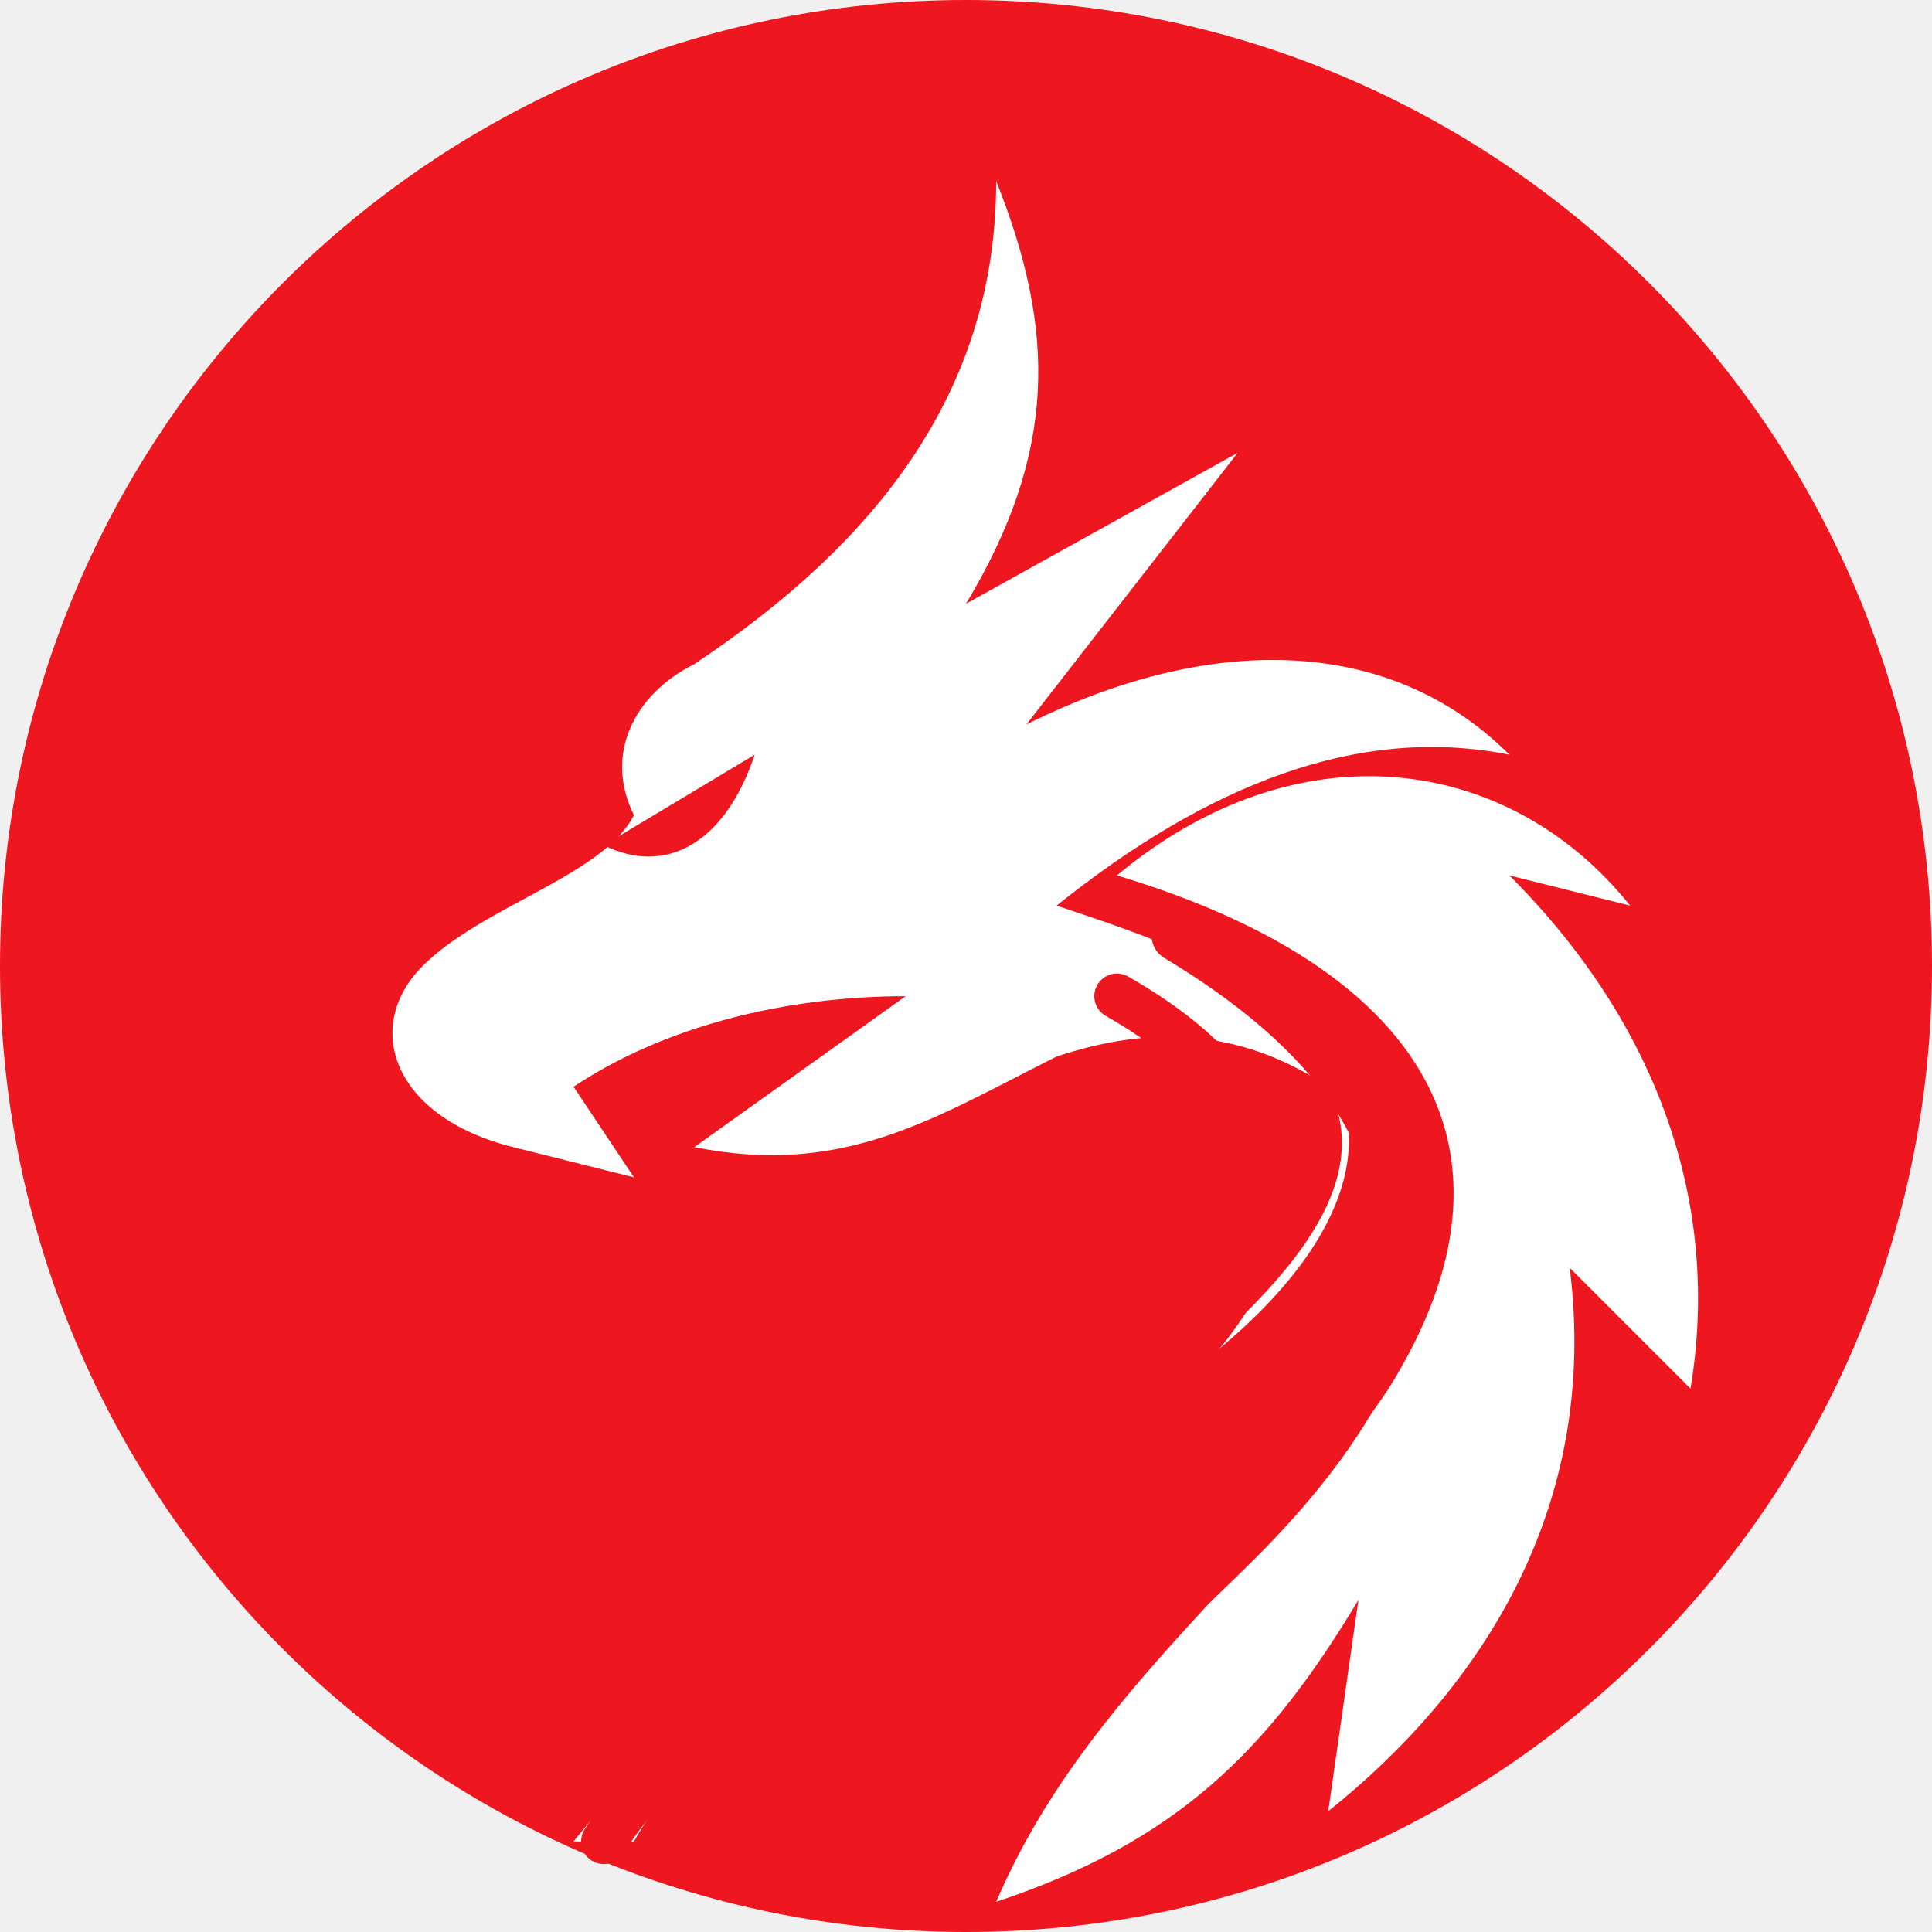
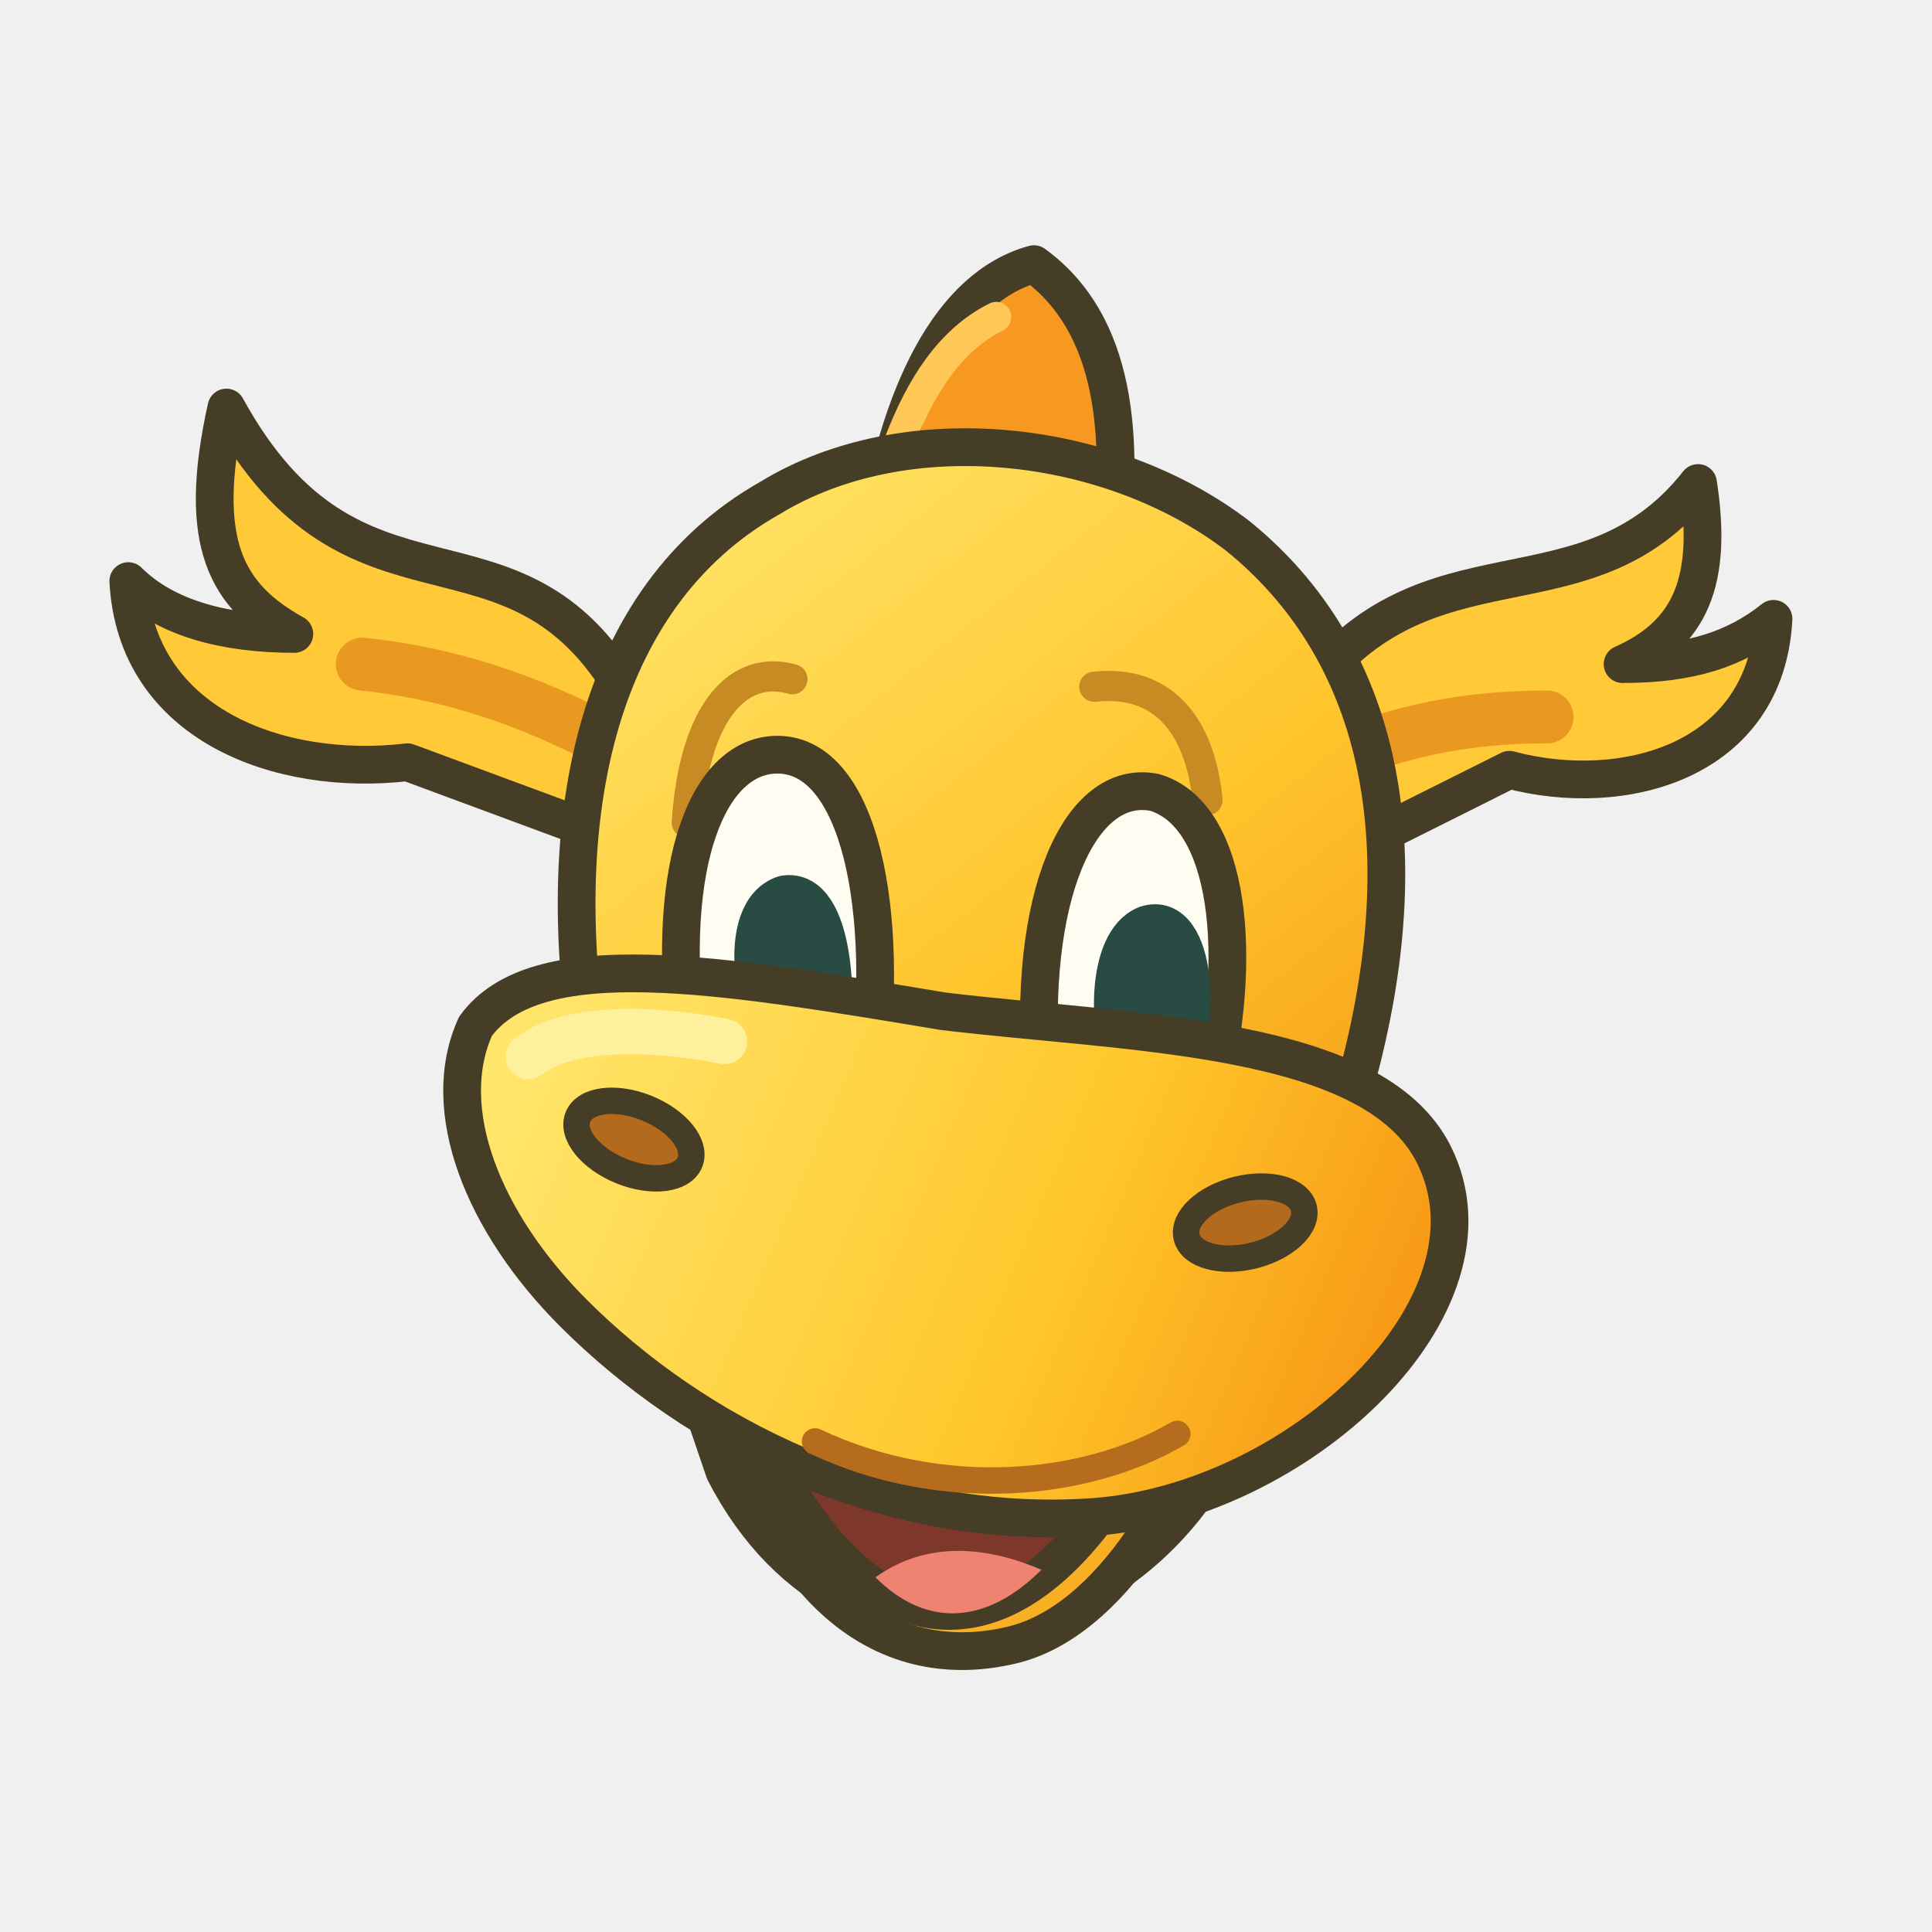
- <svg xmlns="http://www.w3.org/2000/svg" viewBox="0 0 64 64" fill="none">
-   <circle cx="32" cy="32" r="32" fill="#EF171F" />
-   <path d="M21 61c4-7 13-11 19-16 5-4 6-8 3-11-2-2-5-3-8-4 5-4 10-6 15-5-4-4-10-4-16-1l7-9-9 5c3-5 3-9 1-14 0 7-4 12-10 16-2 1-3 3-2 5-1 2-5 3-7 5-2 2-1 5 3 6l4 1-2-3c3-2 7-3 11-3l-7 5c5 1 8-1 12-3 3-1 6-1 9 1 2 4-3 8-8 12-7 4-13 8-17 13Z" fill="#FFF" />
-   <path d="M37 29c6-5 13-4 17 1l-4-1c5 5 7 11 6 17l-4-4c1 8-3 14-8 18l1-7c-3 5-6 8-12 10 3-7 9-11 13-17 5-8 1-14-9-17Z" fill="#FFF" />
-   <path d="M39 31c10 6 9 13 2 20-4 4-9 8-11 12" stroke="#EF171F" stroke-width="1.7" stroke-linecap="round" />
-   <path d="M37 33c7 4 6 9 0 14-6 5-13 8-17 14" stroke="#EF171F" stroke-width="1.5" stroke-linecap="round" />
-   <path d="m20 28 5-3c-1 3-3 4-5 3Z" fill="#EF171F" />
+ <svg xmlns="http://www.w3.org/2000/svg" viewBox="0 0 256 256" fill="none">
+   <defs>
+     <linearGradient id="head" x1="88" y1="62" x2="169" y2="164" gradientUnits="userSpaceOnUse">
+       <stop stop-color="#FFE263" />
+       <stop offset=".55" stop-color="#FFC52D" />
+       <stop offset="1" stop-color="#F59A16" />
+     </linearGradient>
+     <linearGradient id="muzzle" x1="66" y1="135" x2="185" y2="186" gradientUnits="userSpaceOnUse">
+       <stop stop-color="#FFE66B" />
+       <stop offset=".6" stop-color="#FFC62A" />
+       <stop offset="1" stop-color="#F69213" />
+     </linearGradient>
+   </defs>
+   <g transform="translate(0 10)" stroke="#453D26" stroke-width="5" stroke-linecap="round" stroke-linejoin="round">
+     <path d="M83 82C68 56 47 75 30 44c-4 18 0 25 9 30-9 0-17-2-22-7 1 19 20 26 37 24l27 10" fill="#FFC937" />
+     <path d="M173 82c16-22 37-9 52-28 2 13-1 20-10 24 9 0 15-2 20-6-1 19-20 24-35 20l-24 12" fill="#FFC937" />
+     <path d="M78 87c-10-5-20-8-30-9m130 12c10-4 19-5 27-5" stroke="#E99820" stroke-width="7" />
+     <path d="M116 62c3-20 10-34 21-37 11 8 12 23 10 39" fill="#F79820" />
+     <path d="M119 49c3-8 7-14 13-17" stroke="#FFC756" stroke-width="4" />
+     <path d="M79 135c-7-36 0-66 23-79 18-11 45-8 62 5 21 17 25 46 13 81l-12 33c-11 33-52 43-69 10Z" fill="url(#head)" />
+     <path d="M91 99c1-15 7-21 14-19m40 1c9-1 14 5 15 15" stroke="#C88B23" stroke-width="4" />
+     <path d="M91 128c-3-24 3-38 12-38 11 0 15 21 12 43" fill="#FFFDF1" />
+     <path d="M138 133c-2-24 5-40 15-38 10 3 12 22 7 41" fill="#FFFDF1" />
+     <path d="M105 131c-5-6-7-20-1-22 6-1 7 14 5 22m41 2c-3-6-3-18 2-20 6-2 7 13 3 20" fill="#284C44" stroke="#284C44" stroke-width="6" />
+     <path d="M95 168c6 33 22 44 39 40 13-3 24-21 28-39" fill="#F9AF23" />
+     <path d="M102 183c12 24 31 30 48 1" fill="#7D382B" />
+     <path d="M116 199c7-5 15-4 22-1-7 7-15 8-22 1Z" fill="#EF8371" stroke="none" />
+     <path d="M63 126c8-11 32-7 62-2 25 3 57 3 65 19 10 20-18 46-45 48-28 2-53-11-69-27-12-12-18-27-13-38Z" fill="url(#muzzle)" />
+     <path d="M70 130c5-4 16-4 26-2" stroke="#FFF09D" stroke-width="6" />
+     <ellipse cx="84" cy="141" rx="8" ry="4.5" transform="rotate(22 84 141)" fill="#B36A1C" stroke-width="3.5" />
+     <ellipse cx="165" cy="152" rx="8" ry="4.5" transform="rotate(-14 165 152)" fill="#B36A1C" stroke-width="3.5" />
+     <path d="M108 181c17 8 36 6 48-1" stroke="#B56D1D" stroke-width="3.5" />
+   </g>
</svg>
